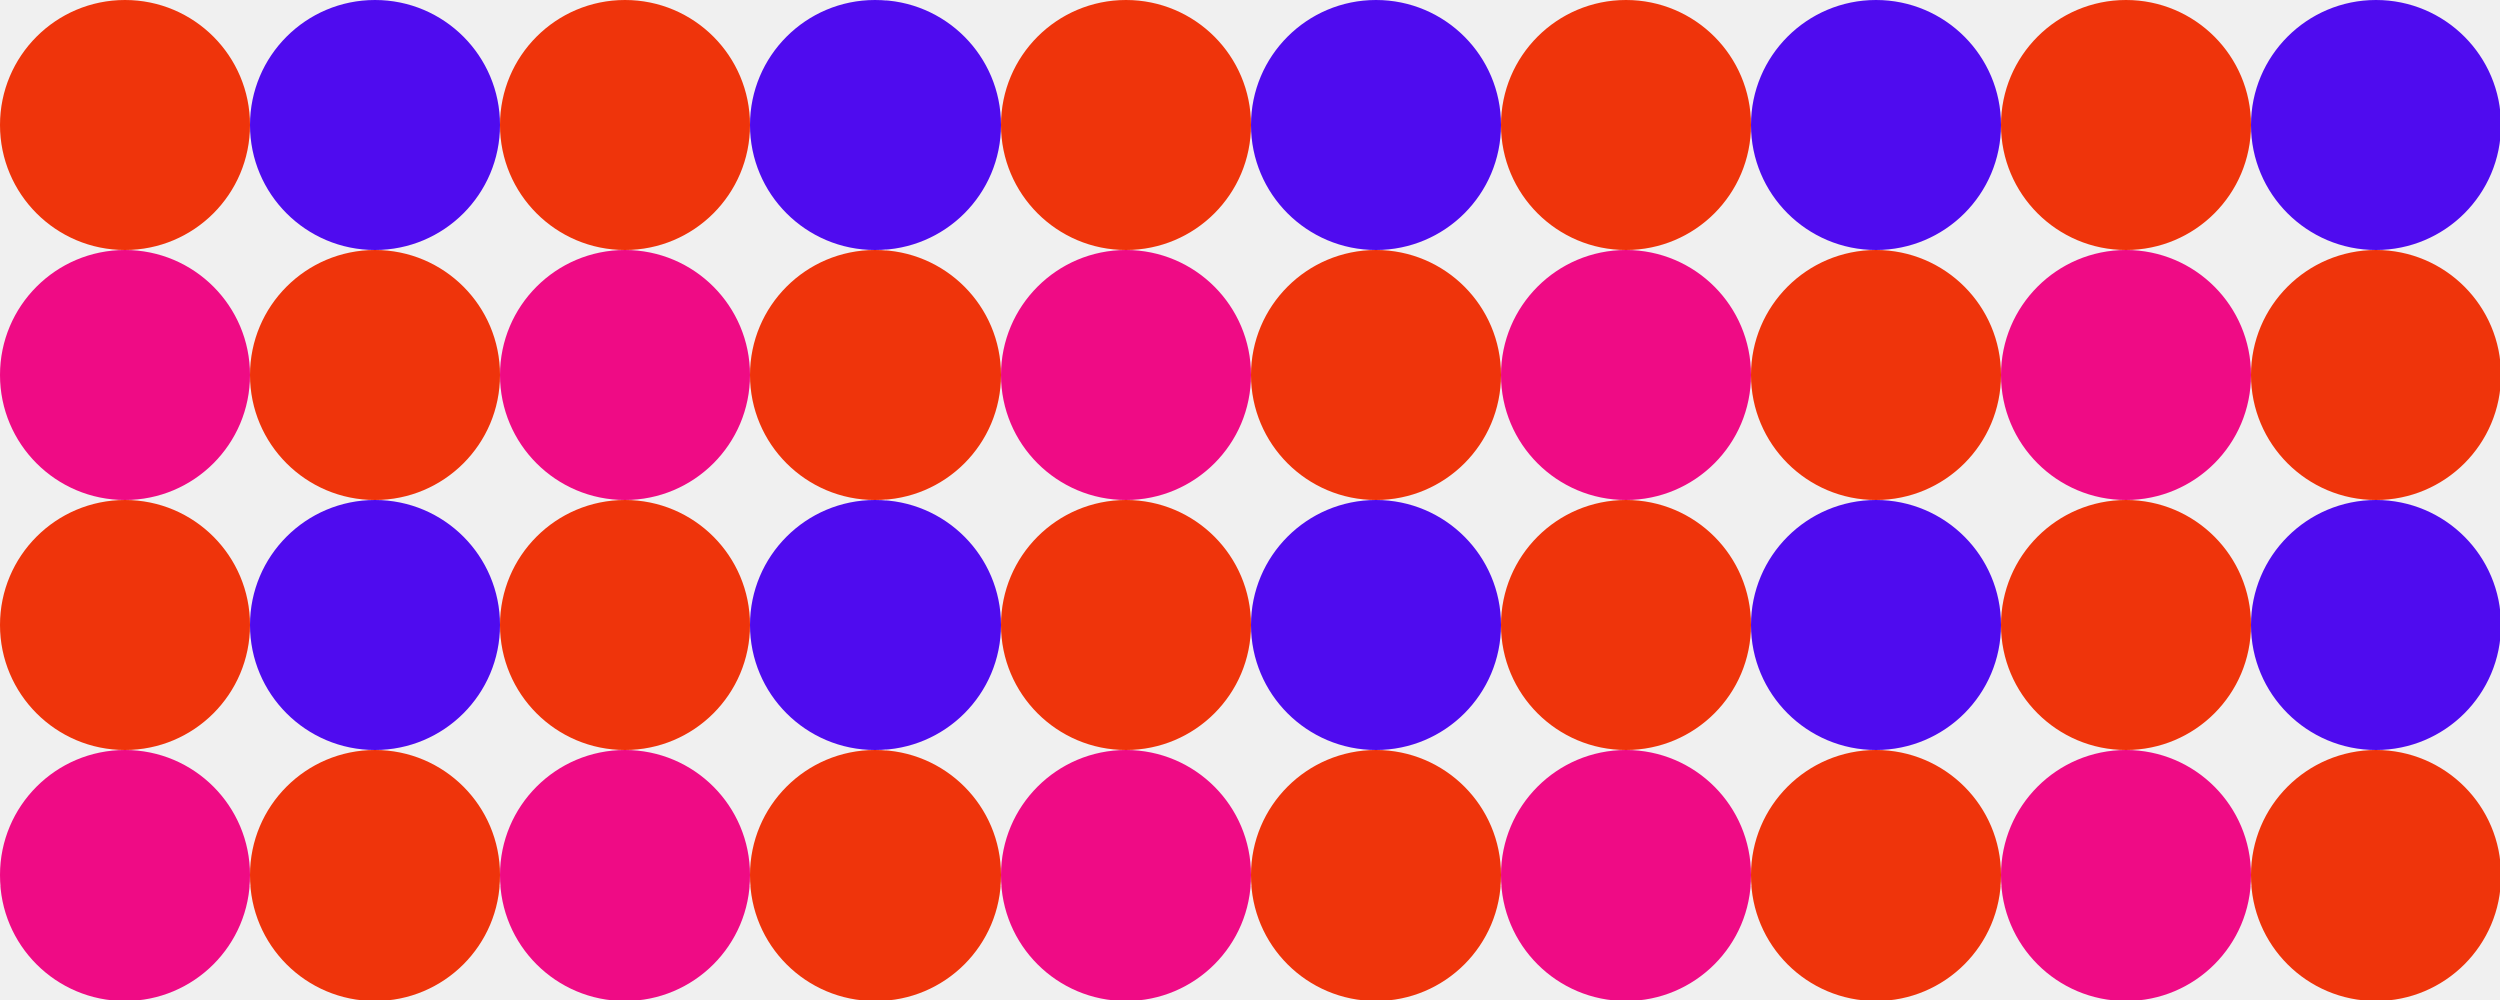
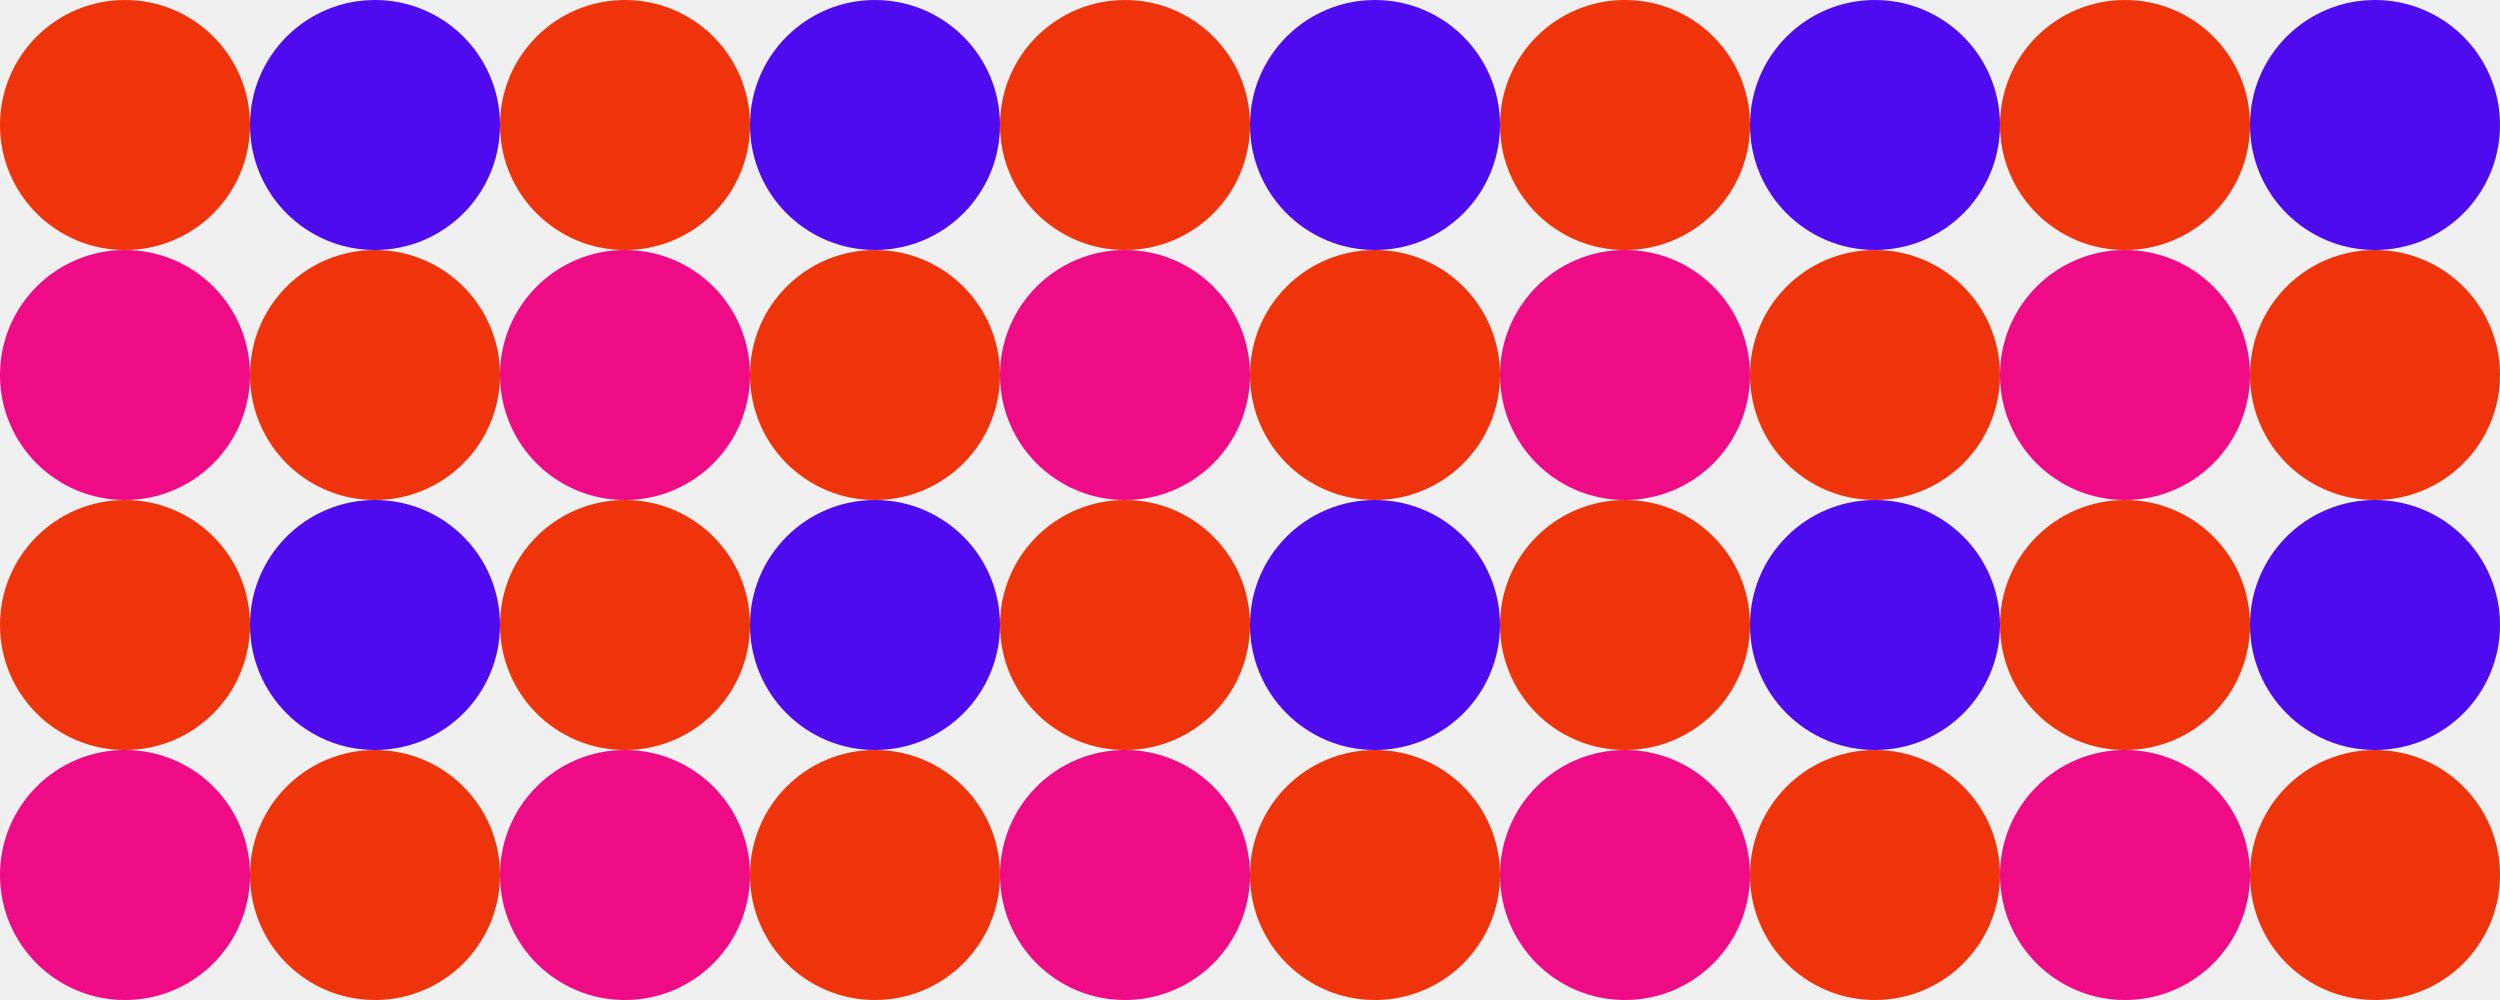
<svg xmlns="http://www.w3.org/2000/svg" width="710" height="284" viewBox="0 0 710 284" fill="none">
-   <rect width="710" height="284" fill="url(#pattern0_144_3998)" />
-   <defs>
-     <pattern id="pattern0_144_3998" patternUnits="userSpaceOnUse" patternTransform="matrix(142.08 0 0 142.08 0 0)" preserveAspectRatio="none" viewBox="0 0 48 48" width="1" height="1">
-       <g id="pattern0_144_3998_inner">
-         <g clip-path="url(#clip0_144_3998)">
-           <circle cx="12" cy="12" r="12" fill="#EF340B" />
-           <circle cx="36" cy="36" r="12" fill="#EF340B" />
-           <circle cx="36" cy="12" r="12" fill="#4F0BEF" />
-           <circle cx="12" cy="36" r="12" fill="#EF0B85" />
-         </g>
-       </g>
-     </pattern>
-     <clipPath id="clip0_144_3998">
-       <rect width="48" height="48" fill="white" />
-     </clipPath>
-   </defs>
+   <circle cx="35.5" cy="35.5" r="35.5" fill="#EF340B" />
+   <circle cx="106.5" cy="106.5" r="35.5" fill="#EF340B" />
+   <circle cx="106.5" cy="35.5" r="35.5" fill="#4F0BEF" />
+   <circle cx="35.5" cy="106.5" r="35.5" fill="#EF0B85" />
+   <circle cx="35.5" cy="177.5" r="35.5" fill="#EF340B" />
+   <circle cx="106.5" cy="248.5" r="35.5" fill="#EF340B" />
+   <circle cx="106.5" cy="177.5" r="35.5" fill="#4F0BEF" />
+   <circle cx="35.5" cy="248.5" r="35.5" fill="#EF0B85" />
+   <circle cx="177.5" cy="35.5" r="35.5" fill="#EF340B" />
+   <circle cx="248.5" cy="106.5" r="35.5" fill="#EF340B" />
+   <circle cx="248.5" cy="35.5" r="35.5" fill="#4F0BEF" />
+   <circle cx="177.5" cy="106.5" r="35.5" fill="#EF0B85" />
+   <circle cx="177.5" cy="177.5" r="35.5" fill="#EF340B" />
+   <circle cx="248.5" cy="248.5" r="35.5" fill="#EF340B" />
+   <circle cx="248.5" cy="177.5" r="35.5" fill="#4F0BEF" />
+   <circle cx="177.5" cy="248.5" r="35.5" fill="#EF0B85" />
+   <circle cx="319.5" cy="35.5" r="35.5" fill="#EF340B" />
+   <circle cx="390.5" cy="106.5" r="35.5" fill="#EF340B" />
+   <circle cx="390.5" cy="35.5" r="35.5" fill="#4F0BEF" />
+   <circle cx="319.5" cy="106.5" r="35.5" fill="#EF0B85" />
+   <circle cx="319.5" cy="177.5" r="35.5" fill="#EF340B" />
+   <circle cx="390.5" cy="248.5" r="35.5" fill="#EF340B" />
+   <circle cx="390.5" cy="177.5" r="35.5" fill="#4F0BEF" />
+   <circle cx="319.5" cy="248.5" r="35.5" fill="#EF0B85" />
+   <circle cx="461.5" cy="35.5" r="35.5" fill="#EF340B" />
+   <circle cx="532.5" cy="106.5" r="35.5" fill="#EF340B" />
+   <circle cx="532.5" cy="35.5" r="35.5" fill="#4F0BEF" />
+   <circle cx="461.5" cy="106.5" r="35.5" fill="#EF0B85" />
+   <circle cx="461.5" cy="177.5" r="35.5" fill="#EF340B" />
+   <circle cx="532.5" cy="248.5" r="35.5" fill="#EF340B" />
+   <circle cx="532.5" cy="177.5" r="35.5" fill="#4F0BEF" />
+   <circle cx="461.5" cy="248.5" r="35.5" fill="#EF0B85" />
+   <circle cx="603.5" cy="35.5" r="35.5" fill="#EF340B" />
+   <circle cx="674.5" cy="106.5" r="35.5" fill="#EF340B" />
+   <circle cx="674.5" cy="35.5" r="35.5" fill="#4F0BEF" />
+   <circle cx="603.5" cy="106.5" r="35.5" fill="#EF0B85" />
+   <circle cx="603.5" cy="177.5" r="35.5" fill="#EF340B" />
+   <circle cx="674.5" cy="248.5" r="35.5" fill="#EF340B" />
+   <circle cx="674.5" cy="177.5" r="35.5" fill="#4F0BEF" />
+   <circle cx="603.5" cy="248.5" r="35.5" fill="#EF0B85" />
</svg>
